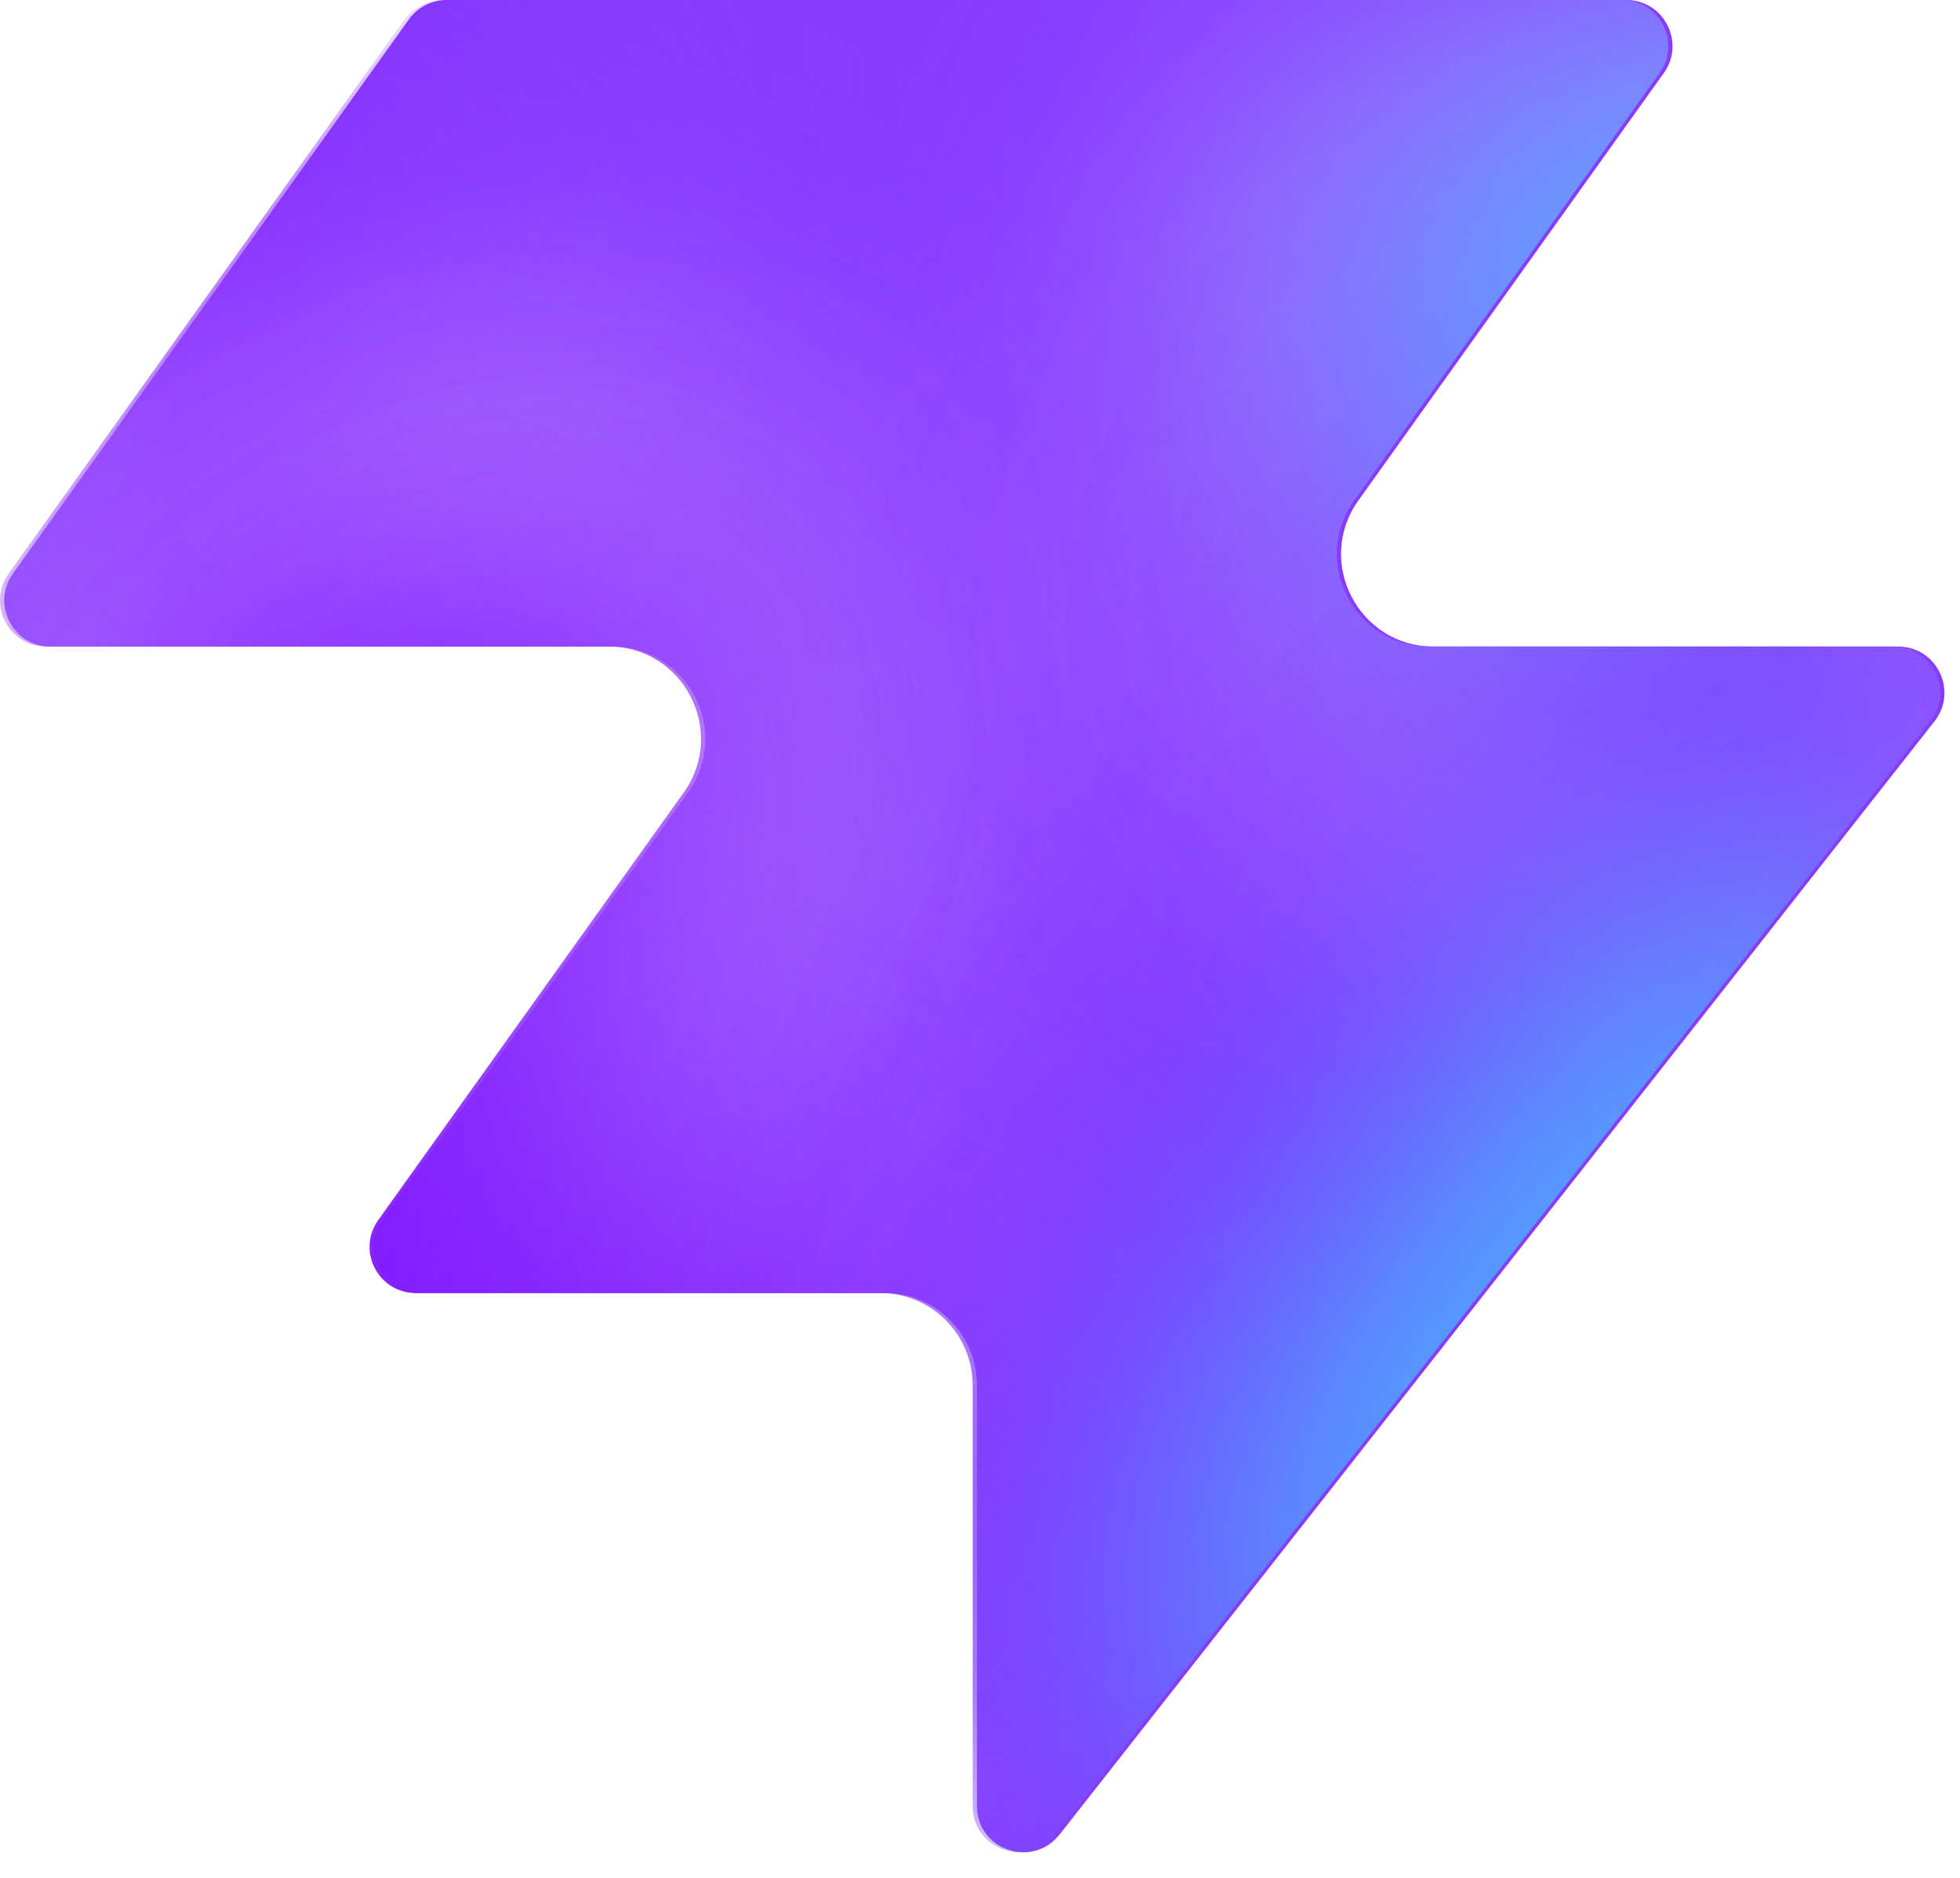
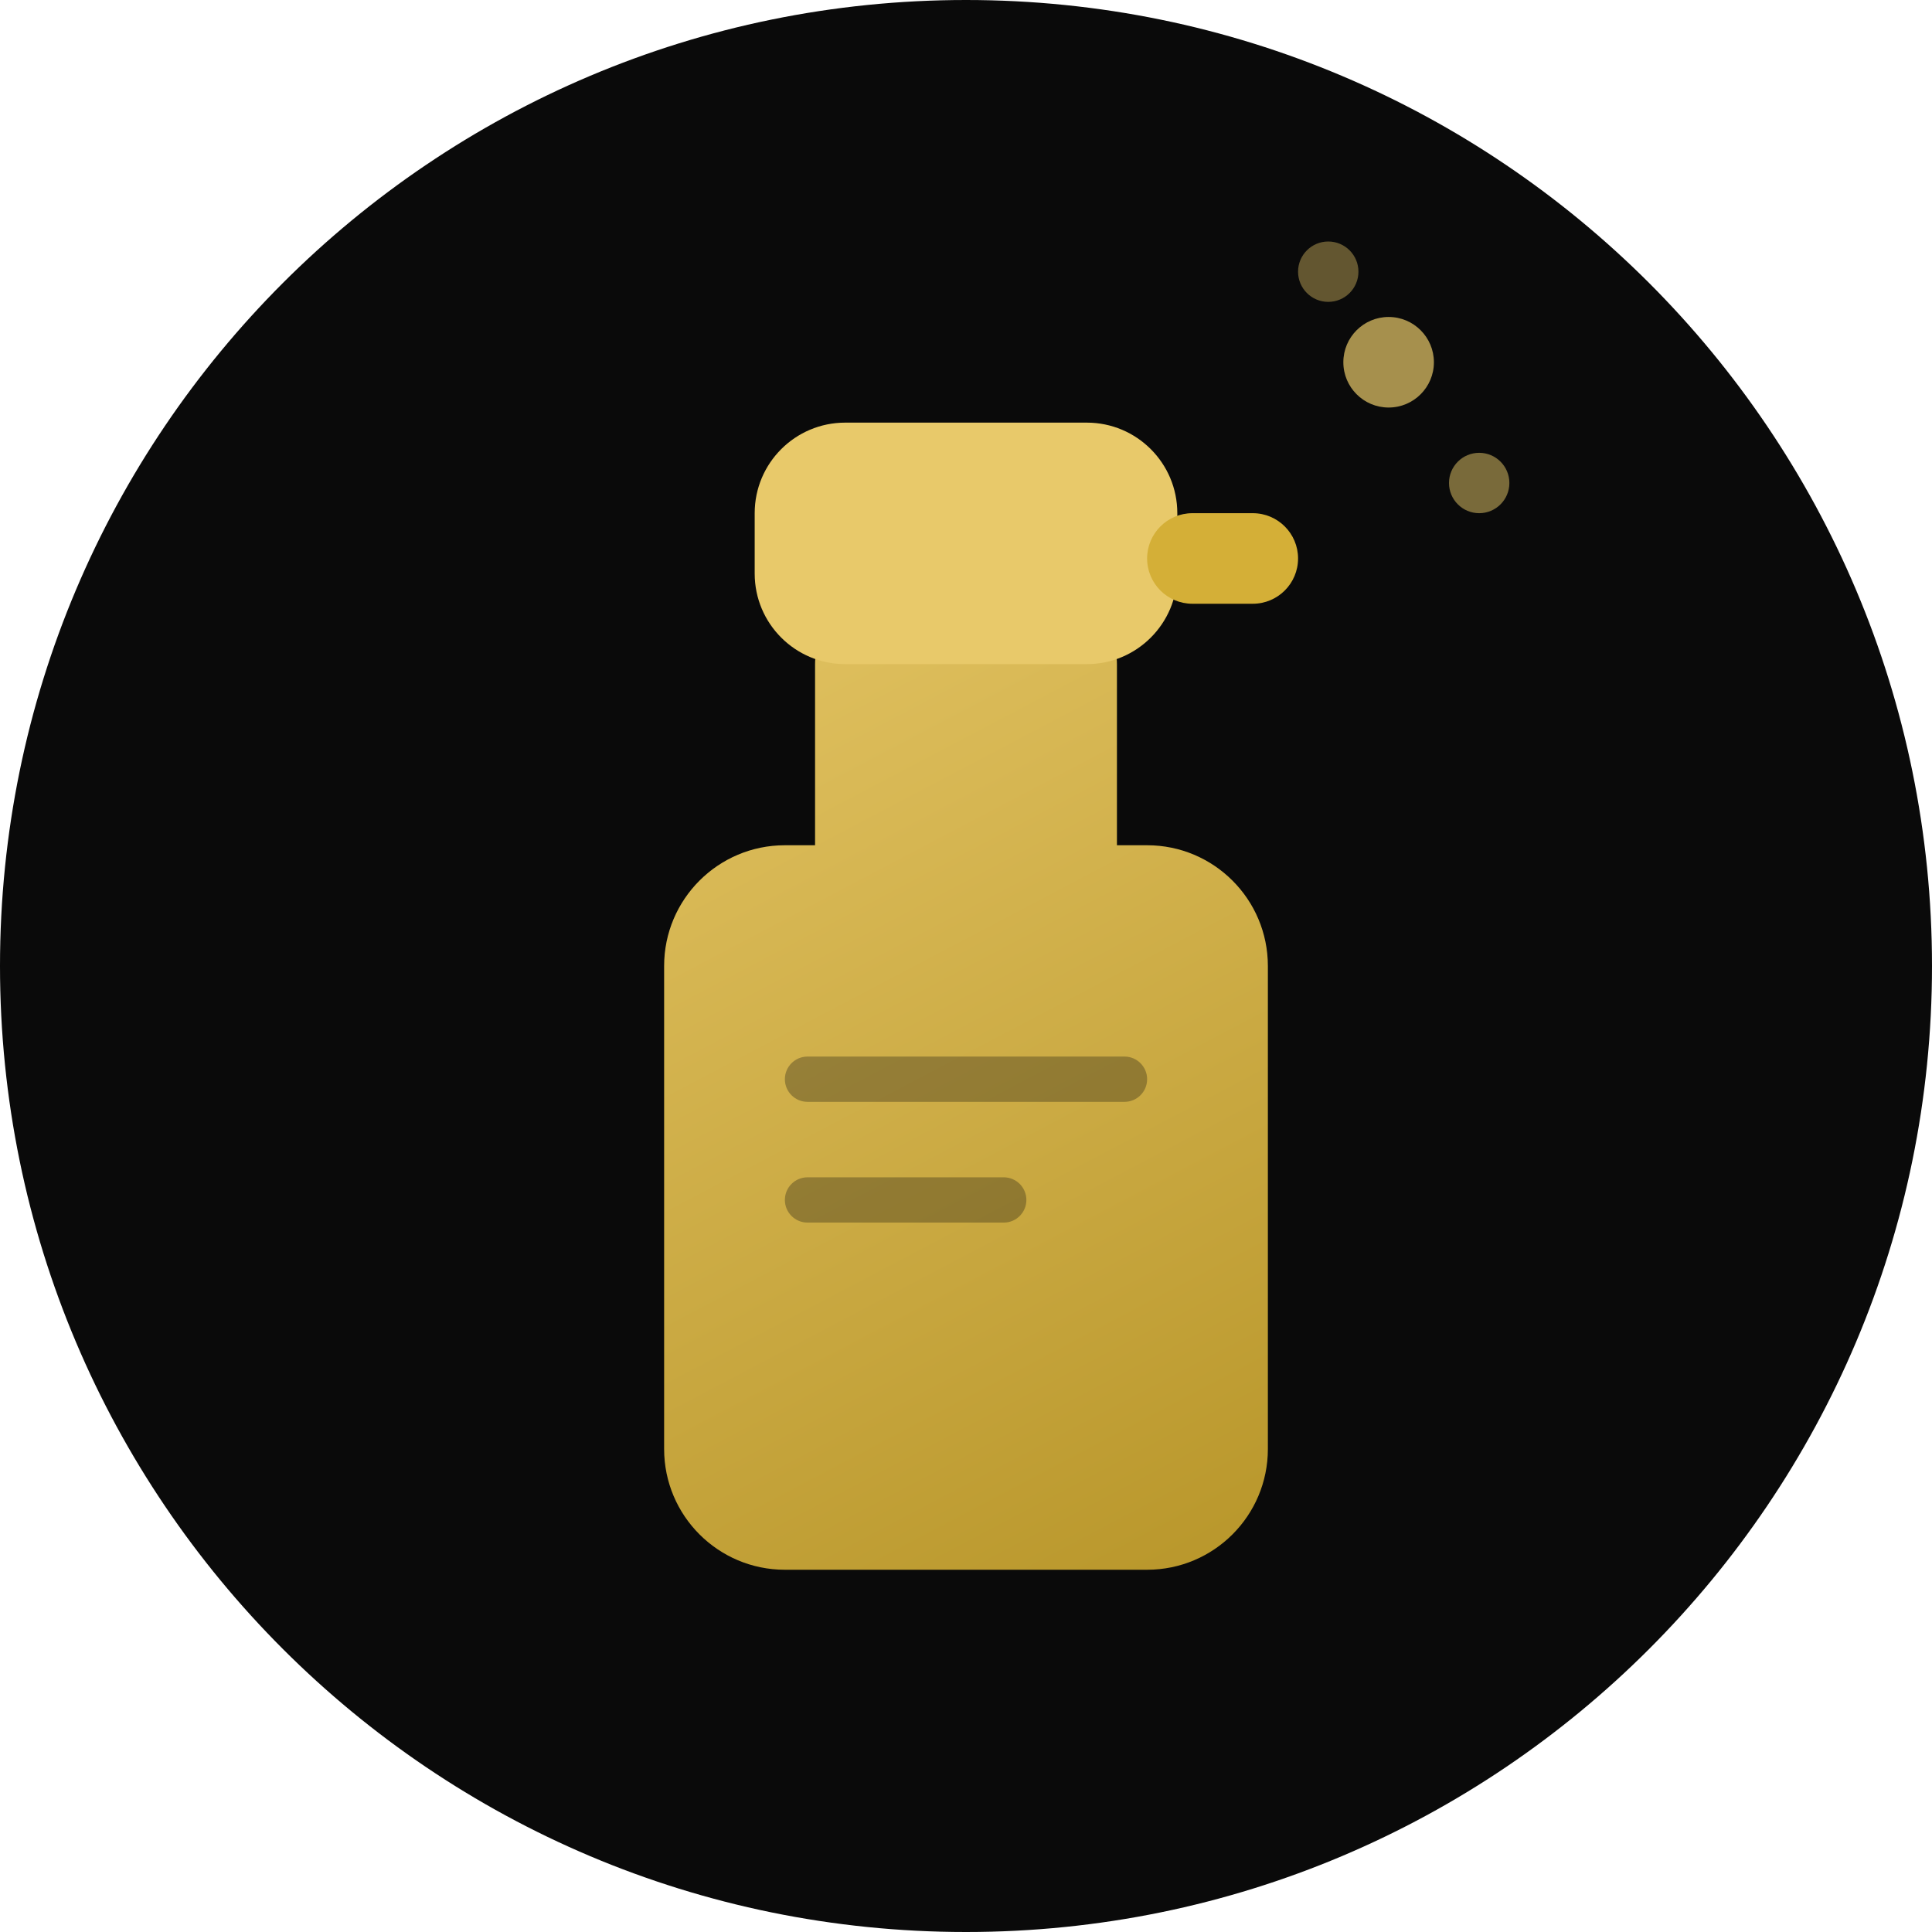
- <svg xmlns="http://www.w3.org/2000/svg" width="48" height="46" fill="none" viewBox="0 0 48 46">
-   <path fill="#863bff" d="M25.946 44.938c-.664.845-2.021.375-2.021-.698V33.937a2.26 2.26 0 0 0-2.262-2.262H10.287c-.92 0-1.456-1.04-.92-1.788l7.48-10.471c1.07-1.497 0-3.578-1.842-3.578H1.237c-.92 0-1.456-1.04-.92-1.788L10.013.474c.214-.297.556-.474.92-.474h28.894c.92 0 1.456 1.04.92 1.788l-7.48 10.471c-1.07 1.498 0 3.579 1.842 3.579h11.377c.943 0 1.473 1.088.89 1.83L25.947 44.94z" style="fill:#863bff;fill:color(display-p3 .525 .23 1);fill-opacity:1" />
-   <mask id="a" width="48" height="46" x="0" y="0" maskUnits="userSpaceOnUse" style="mask-type:alpha">
-     <path fill="#000" d="M25.842 44.938c-.664.844-2.021.375-2.021-.698V33.937a2.26 2.26 0 0 0-2.262-2.262H10.183c-.92 0-1.456-1.04-.92-1.788l7.48-10.471c1.07-1.498 0-3.579-1.842-3.579H1.133c-.92 0-1.456-1.04-.92-1.787L9.91.473c.214-.297.556-.474.92-.474h28.894c.92 0 1.456 1.04.92 1.788l-7.48 10.471c-1.07 1.498 0 3.578 1.842 3.578h11.377c.943 0 1.473 1.088.89 1.832L25.843 44.94z" style="fill:#000;fill-opacity:1" />
-   </mask>
-   <g mask="url(#a)">
-     <g filter="url(#b)">
-       <ellipse cx="5.508" cy="14.704" fill="#ede6ff" rx="5.508" ry="14.704" style="fill:#ede6ff;fill:color(display-p3 .927 .903 1);fill-opacity:1" transform="matrix(.00324 1 1 -.00324 -4.47 31.516)" />
-     </g>
-     <g filter="url(#c)">
-       <ellipse cx="10.399" cy="29.851" fill="#ede6ff" rx="10.399" ry="29.851" style="fill:#ede6ff;fill:color(display-p3 .927 .903 1);fill-opacity:1" transform="matrix(.00324 1 1 -.00324 -39.328 7.883)" />
-     </g>
-     <g filter="url(#d)">
-       <ellipse cx="5.508" cy="30.487" fill="#7e14ff" rx="5.508" ry="30.487" style="fill:#7e14ff;fill:color(display-p3 .492 .077 1);fill-opacity:1" transform="rotate(89.814 -25.913 -14.639)scale(1 -1)" />
-     </g>
-     <g filter="url(#e)">
-       <ellipse cx="5.508" cy="30.599" fill="#7e14ff" rx="5.508" ry="30.599" style="fill:#7e14ff;fill:color(display-p3 .492 .077 1);fill-opacity:1" transform="rotate(89.814 -32.644 -3.334)scale(1 -1)" />
-     </g>
-     <g filter="url(#f)">
-       <ellipse cx="5.508" cy="30.599" fill="#7e14ff" rx="5.508" ry="30.599" style="fill:#7e14ff;fill:color(display-p3 .492 .077 1);fill-opacity:1" transform="matrix(.00324 1 1 -.00324 -34.34 30.47)" />
-     </g>
-     <g filter="url(#g)">
-       <ellipse cx="14.072" cy="22.078" fill="#ede6ff" rx="14.072" ry="22.078" style="fill:#ede6ff;fill:color(display-p3 .927 .903 1);fill-opacity:1" transform="rotate(93.35 24.506 48.493)scale(-1 1)" />
-     </g>
-     <g filter="url(#h)">
-       <ellipse cx="3.47" cy="21.501" fill="#7e14ff" rx="3.47" ry="21.501" style="fill:#7e14ff;fill:color(display-p3 .492 .077 1);fill-opacity:1" transform="rotate(89.009 28.708 47.59)scale(-1 1)" />
-     </g>
-     <g filter="url(#i)">
-       <ellipse cx="3.47" cy="21.501" fill="#7e14ff" rx="3.47" ry="21.501" style="fill:#7e14ff;fill:color(display-p3 .492 .077 1);fill-opacity:1" transform="rotate(89.009 28.708 47.59)scale(-1 1)" />
-     </g>
-     <g filter="url(#j)">
-       <ellipse cx=".387" cy="8.972" fill="#7e14ff" rx="4.407" ry="29.108" style="fill:#7e14ff;fill:color(display-p3 .492 .077 1);fill-opacity:1" transform="rotate(39.51 .387 8.972)" />
-     </g>
-     <g filter="url(#k)">
-       <ellipse cx="47.523" cy="-6.092" fill="#7e14ff" rx="4.407" ry="29.108" style="fill:#7e14ff;fill:color(display-p3 .492 .077 1);fill-opacity:1" transform="rotate(37.892 47.523 -6.092)" />
-     </g>
-     <g filter="url(#l)">
-       <ellipse cx="41.412" cy="6.333" fill="#47bfff" rx="5.971" ry="9.665" style="fill:#47bfff;fill:color(display-p3 .28 .748 1);fill-opacity:1" transform="rotate(37.892 41.412 6.333)" />
-     </g>
-     <g filter="url(#m)">
-       <ellipse cx="-1.879" cy="38.332" fill="#7e14ff" rx="4.407" ry="29.108" style="fill:#7e14ff;fill:color(display-p3 .492 .077 1);fill-opacity:1" transform="rotate(37.892 -1.88 38.332)" />
-     </g>
-     <g filter="url(#n)">
-       <ellipse cx="-1.879" cy="38.332" fill="#7e14ff" rx="4.407" ry="29.108" style="fill:#7e14ff;fill:color(display-p3 .492 .077 1);fill-opacity:1" transform="rotate(37.892 -1.88 38.332)" />
-     </g>
-     <g filter="url(#o)">
-       <ellipse cx="35.651" cy="29.907" fill="#7e14ff" rx="4.407" ry="29.108" style="fill:#7e14ff;fill:color(display-p3 .492 .077 1);fill-opacity:1" transform="rotate(37.892 35.651 29.907)" />
-     </g>
-     <g filter="url(#p)">
-       <ellipse cx="38.418" cy="32.4" fill="#47bfff" rx="5.971" ry="15.297" style="fill:#47bfff;fill:color(display-p3 .28 .748 1);fill-opacity:1" transform="rotate(37.892 38.418 32.4)" />
-     </g>
-   </g>
+ <svg xmlns="http://www.w3.org/2000/svg" viewBox="0 0 64 64" fill="none">
+   <circle cx="32" cy="32" r="32" fill="#0A0A0A" />
+   <rect x="22" y="28" width="20" height="24" rx="4" fill="url(#gold)" />
+   <rect x="27" y="20" width="10" height="10" rx="2" fill="url(#gold)" />
+   <rect x="25" y="14" width="14" height="8" rx="3" fill="#E8C96A" />
+   <rect x="38" y="17" width="5" height="3" rx="1.5" fill="#D4AF37" />
+   <circle cx="46" cy="12" r="1.5" fill="#E8C96A" opacity="0.7" />
+   <circle cx="49" cy="16" r="1" fill="#E8C96A" opacity="0.5" />
+   <circle cx="44" cy="9" r="1" fill="#E8C96A" opacity="0.4" />
+   <rect x="26" y="35" width="12" height="1.5" rx="0.75" fill="#0A0A0A" opacity="0.3" />
+   <rect x="26" y="39" width="8" height="1.5" rx="0.75" fill="#0A0A0A" opacity="0.3" />
  <defs>
-     <filter id="b" width="60.045" height="41.654" x="-19.77" y="16.149" color-interpolation-filters="sRGB" filterUnits="userSpaceOnUse">
-       <feFlood flood-opacity="0" result="BackgroundImageFix" />
-       <feBlend in="SourceGraphic" in2="BackgroundImageFix" result="shape" />
-       <feGaussianBlur result="effect1_foregroundBlur_2002_17158" stdDeviation="7.659" />
-     </filter>
-     <filter id="c" width="90.34" height="51.437" x="-54.613" y="-7.533" color-interpolation-filters="sRGB" filterUnits="userSpaceOnUse">
-       <feFlood flood-opacity="0" result="BackgroundImageFix" />
-       <feBlend in="SourceGraphic" in2="BackgroundImageFix" result="shape" />
-       <feGaussianBlur result="effect1_foregroundBlur_2002_17158" stdDeviation="7.659" />
-     </filter>
-     <filter id="d" width="79.355" height="29.4" x="-49.64" y="2.03" color-interpolation-filters="sRGB" filterUnits="userSpaceOnUse">
-       <feFlood flood-opacity="0" result="BackgroundImageFix" />
-       <feBlend in="SourceGraphic" in2="BackgroundImageFix" result="shape" />
-       <feGaussianBlur result="effect1_foregroundBlur_2002_17158" stdDeviation="4.596" />
-     </filter>
-     <filter id="e" width="79.579" height="29.4" x="-45.045" y="20.029" color-interpolation-filters="sRGB" filterUnits="userSpaceOnUse">
-       <feFlood flood-opacity="0" result="BackgroundImageFix" />
-       <feBlend in="SourceGraphic" in2="BackgroundImageFix" result="shape" />
-       <feGaussianBlur result="effect1_foregroundBlur_2002_17158" stdDeviation="4.596" />
-     </filter>
-     <filter id="f" width="79.579" height="29.4" x="-43.513" y="21.178" color-interpolation-filters="sRGB" filterUnits="userSpaceOnUse">
-       <feFlood flood-opacity="0" result="BackgroundImageFix" />
-       <feBlend in="SourceGraphic" in2="BackgroundImageFix" result="shape" />
-       <feGaussianBlur result="effect1_foregroundBlur_2002_17158" stdDeviation="4.596" />
-     </filter>
-     <filter id="g" width="74.749" height="58.852" x="15.756" y="-17.901" color-interpolation-filters="sRGB" filterUnits="userSpaceOnUse">
-       <feFlood flood-opacity="0" result="BackgroundImageFix" />
-       <feBlend in="SourceGraphic" in2="BackgroundImageFix" result="shape" />
-       <feGaussianBlur result="effect1_foregroundBlur_2002_17158" stdDeviation="7.659" />
-     </filter>
-     <filter id="h" width="61.377" height="25.362" x="23.548" y="2.284" color-interpolation-filters="sRGB" filterUnits="userSpaceOnUse">
-       <feFlood flood-opacity="0" result="BackgroundImageFix" />
-       <feBlend in="SourceGraphic" in2="BackgroundImageFix" result="shape" />
-       <feGaussianBlur result="effect1_foregroundBlur_2002_17158" stdDeviation="4.596" />
-     </filter>
-     <filter id="i" width="61.377" height="25.362" x="23.548" y="2.284" color-interpolation-filters="sRGB" filterUnits="userSpaceOnUse">
-       <feFlood flood-opacity="0" result="BackgroundImageFix" />
-       <feBlend in="SourceGraphic" in2="BackgroundImageFix" result="shape" />
-       <feGaussianBlur result="effect1_foregroundBlur_2002_17158" stdDeviation="4.596" />
-     </filter>
-     <filter id="j" width="56.045" height="63.649" x="-27.636" y="-22.853" color-interpolation-filters="sRGB" filterUnits="userSpaceOnUse">
-       <feFlood flood-opacity="0" result="BackgroundImageFix" />
-       <feBlend in="SourceGraphic" in2="BackgroundImageFix" result="shape" />
-       <feGaussianBlur result="effect1_foregroundBlur_2002_17158" stdDeviation="4.596" />
-     </filter>
-     <filter id="k" width="54.814" height="64.646" x="20.116" y="-38.415" color-interpolation-filters="sRGB" filterUnits="userSpaceOnUse">
-       <feFlood flood-opacity="0" result="BackgroundImageFix" />
-       <feBlend in="SourceGraphic" in2="BackgroundImageFix" result="shape" />
-       <feGaussianBlur result="effect1_foregroundBlur_2002_17158" stdDeviation="4.596" />
-     </filter>
-     <filter id="l" width="33.541" height="35.313" x="24.641" y="-11.323" color-interpolation-filters="sRGB" filterUnits="userSpaceOnUse">
-       <feFlood flood-opacity="0" result="BackgroundImageFix" />
-       <feBlend in="SourceGraphic" in2="BackgroundImageFix" result="shape" />
-       <feGaussianBlur result="effect1_foregroundBlur_2002_17158" stdDeviation="4.596" />
-     </filter>
-     <filter id="m" width="54.814" height="64.646" x="-29.286" y="6.009" color-interpolation-filters="sRGB" filterUnits="userSpaceOnUse">
-       <feFlood flood-opacity="0" result="BackgroundImageFix" />
-       <feBlend in="SourceGraphic" in2="BackgroundImageFix" result="shape" />
-       <feGaussianBlur result="effect1_foregroundBlur_2002_17158" stdDeviation="4.596" />
-     </filter>
-     <filter id="n" width="54.814" height="64.646" x="-29.286" y="6.009" color-interpolation-filters="sRGB" filterUnits="userSpaceOnUse">
-       <feFlood flood-opacity="0" result="BackgroundImageFix" />
-       <feBlend in="SourceGraphic" in2="BackgroundImageFix" result="shape" />
-       <feGaussianBlur result="effect1_foregroundBlur_2002_17158" stdDeviation="4.596" />
-     </filter>
-     <filter id="o" width="54.814" height="64.646" x="8.244" y="-2.416" color-interpolation-filters="sRGB" filterUnits="userSpaceOnUse">
-       <feFlood flood-opacity="0" result="BackgroundImageFix" />
-       <feBlend in="SourceGraphic" in2="BackgroundImageFix" result="shape" />
-       <feGaussianBlur result="effect1_foregroundBlur_2002_17158" stdDeviation="4.596" />
-     </filter>
-     <filter id="p" width="39.409" height="43.623" x="18.713" y="10.588" color-interpolation-filters="sRGB" filterUnits="userSpaceOnUse">
-       <feFlood flood-opacity="0" result="BackgroundImageFix" />
-       <feBlend in="SourceGraphic" in2="BackgroundImageFix" result="shape" />
-       <feGaussianBlur result="effect1_foregroundBlur_2002_17158" stdDeviation="4.596" />
-     </filter>
+     <linearGradient id="gold" x1="22" y1="14" x2="42" y2="52" gradientUnits="userSpaceOnUse">
+       <stop offset="0%" stop-color="#E8C96A" />
+       <stop offset="100%" stop-color="#B8962A" />
+     </linearGradient>
  </defs>
</svg>
